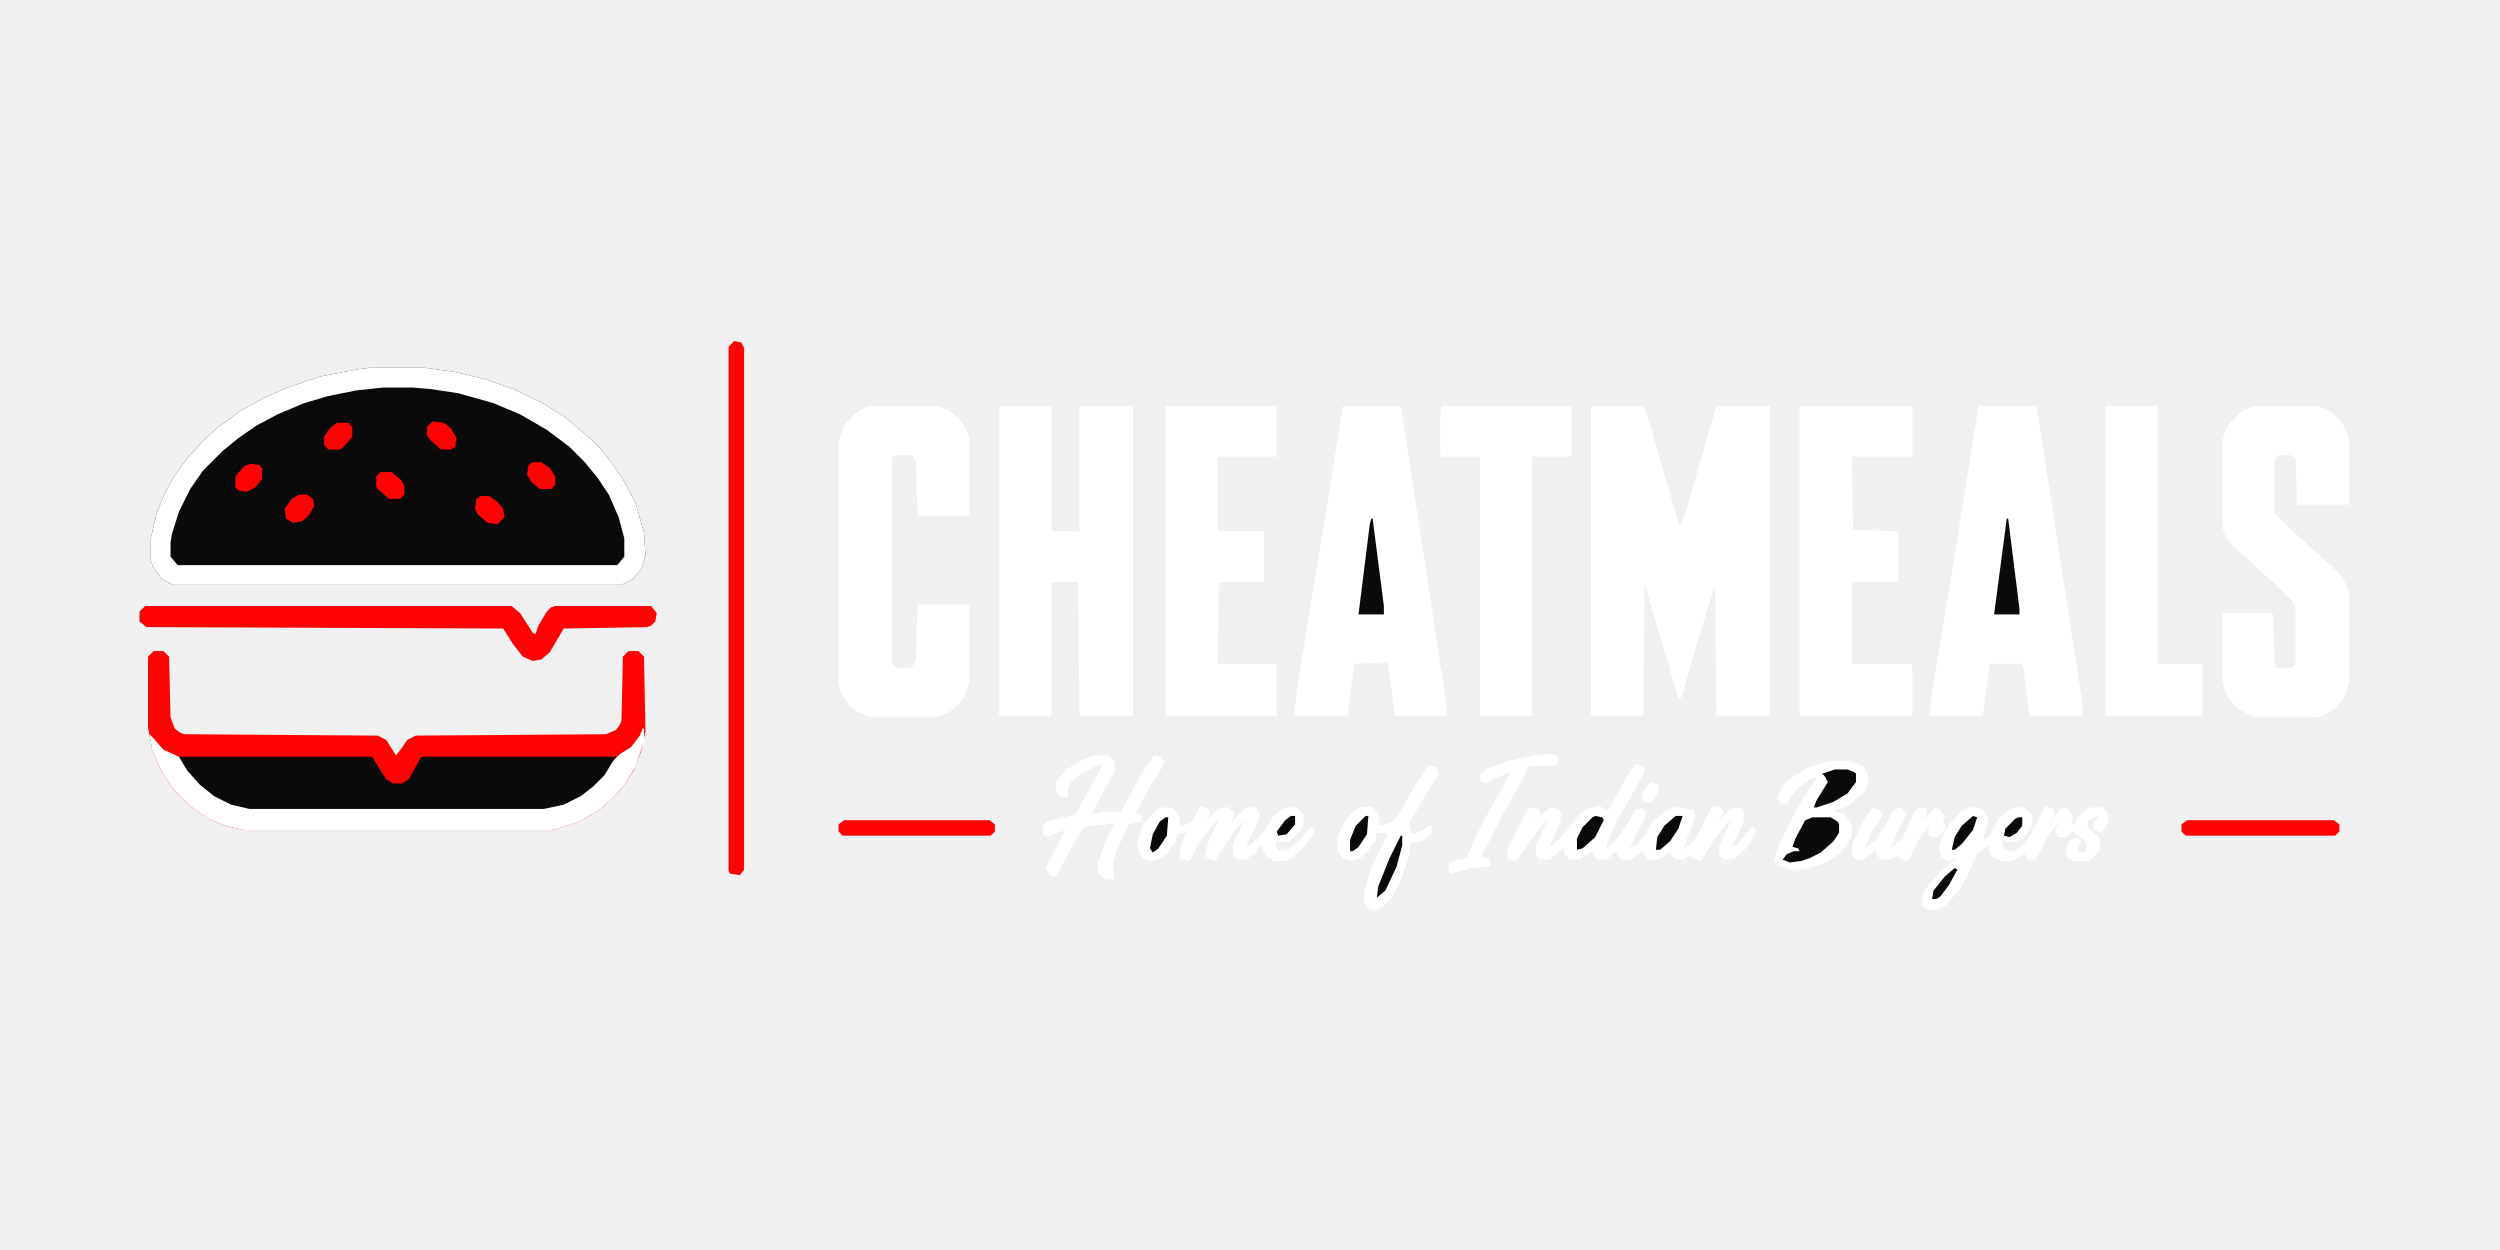
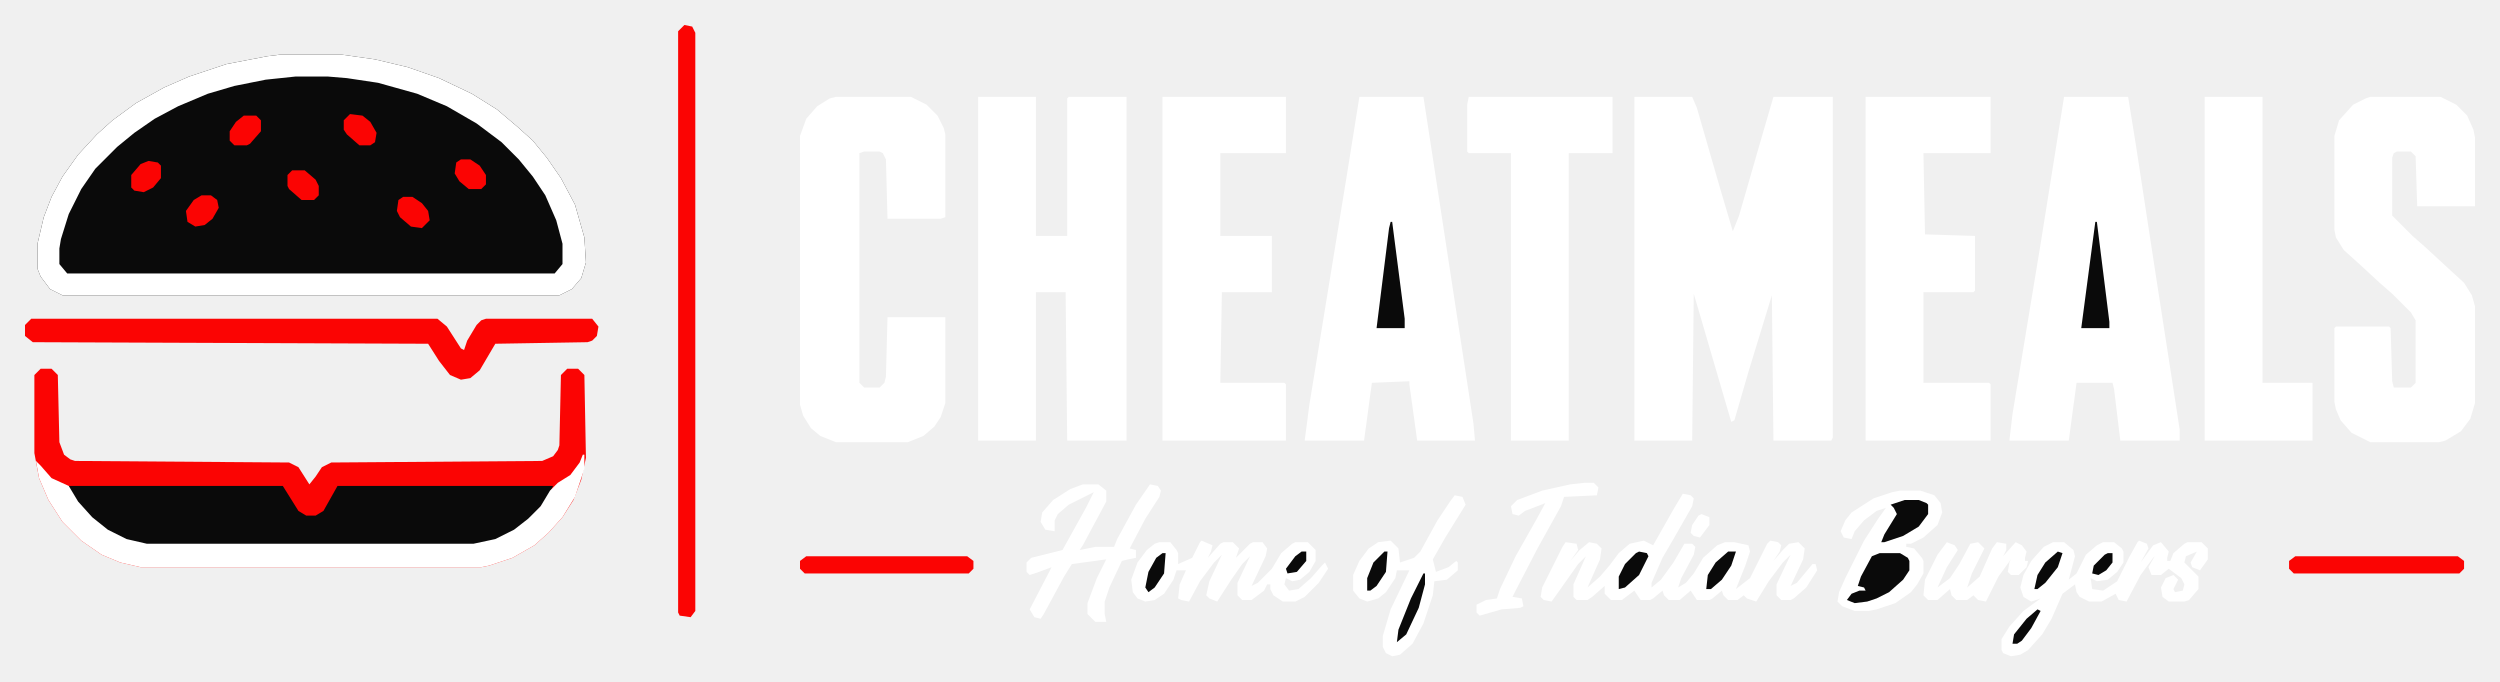
- <svg xmlns="http://www.w3.org/2000/svg" version="1.1" viewBox="0 0 1774 887">
+ <svg xmlns="http://www.w3.org/2000/svg" version="1.1" viewBox="83 226 1600 436">
  <path transform="translate(262,261)" d="m0 0h40l21 3 21 5 20 7 21 10 16 10 13 11 10 9 9 11 9 13 9 17 6 21 1 16-3 10-6 7-8 4h-318l-8-4-6-8-2-5v-16l4-17 5-13 7-13 10-14 12-13 10-9 15-11 18-10 16-7 24-8 26-5z" fill="#0A0A0A" />
  <path transform="translate(1129,288)" d="m0 0h37l3 7 15 52 8 27 4-10 15-52 7-24h38v218l-1 2h-37l-1-93-15 49-9 31-2 1-12-41-7-24-5-17-1 94h-37z" fill="#FFFFFF" />
  <path transform="translate(109,462)" d="m0 0h7l4 4 1 43 3 8 4 3 3 1 137 1 6 3 7 11 4-5 4-6 6-3 135-1 7-3 3-4 1-3 1-45 4-4h7l4 4 1 53-3 14-5 13-7 11-9 10-9 8-14 8-15 5-5 1h-218l-13-3-12-5-13-9-12-12-9-14-6-14-3-16v-50z" fill="#FB0403" />
  <path transform="translate(709,288)" d="m0 0h37v89h20v-88l1-1h37v220h-38l-1-95h-19v95h-37z" fill="#FFFFFF" />
  <path transform="translate(1404,288)" d="m0 0h41l5 31 13 85 11 71 4 26v7h-38l-4-33-1-4h-23l-5 37h-38l2-17 18-109z" fill="#FFFFFF" />
  <path transform="translate(953,288)" d="m0 0h41l6 39 11 72 15 98 1 11h-37l-5-36v-2l-24 1-5 37h-38l3-23 24-147z" fill="#FFFFFF" />
  <path transform="translate(618,288)" d="m0 0h48l10 5 7 7 4 8 1 4v53l-3 1h-34l-1-38-2-4-2-1h-10l-3 1v147l3 3h10l3-3 1-4 1-38h37v55l-3 9-4 6-7 6-10 4h-46l-10-4-6-5-5-8-2-7v-172l4-11 7-8 8-5z" fill="#FFFFFF" />
  <path transform="translate(1600,288)" d="m0 0h45l10 5 7 7 4 9 1 5v44h-37l-1-32-3-3h-9l-2 1-1 3v37l13 13 8 7 13 12 12 11 5 8 2 7v62l-3 10-6 8-10 6-4 1h-44l-12-6-7-8-3-7-1-5v-47l1-1h34l1 1 1 34 1 4h11l3-3v-40l-3-5-12-12-8-7-13-12-10-9-5-8-1-5v-60l3-10 9-10 8-4z" fill="#FFFFFF" />
  <path transform="translate(1277,288)" d="m0 0h80v36h-43l1 52 32 1v35l-1 1h-32v58h42l1 1v36h-80z" fill="#FFFFFF" />
  <path transform="translate(827,288)" d="m0 0h79v36h-42v53h33v36h-32l-1 58h41l1 1v36h-79z" fill="#FFFFFF" />
  <path transform="translate(262,261)" d="m0 0h40l21 3 21 5 20 7 21 10 16 10 13 11 10 9 9 11 9 13 9 17 6 21 1 16-3 10-6 7-8 4h-318l-8-4-6-8-2-5v-16l4-17 5-13 7-13 10-14 12-13 10-9 15-11 18-10 16-7 24-8 26-5zm10 14-19 2-20 4-17 5-19 8-15 8-13 9-11 9-14 14-9 13-8 16-5 16-1 6v10l5 6h312l5-6v-13l-4-15-7-16-8-12-9-11-11-11-16-12-19-11-19-8-25-7-20-3-12-1z" fill="#FFFFFF" />
  <path transform="translate(1023,288)" d="m0 0h92v36h-28v184h-37v-184h-27l-1-1v-30z" fill="#FFFFFF" />
  <path transform="translate(127,537)" d="m0 0h137l10 16 5 3h6l5-3 9-16h138l-5 10-9 10-8 7-10 6-12 4-7 1h-209l-13-3-15-8-12-11-7-9-3-5z" fill="#0A0A0A" />
  <path transform="translate(1494,288)" d="m0 0h37v183h32v37h-69z" fill="#FFFFFF" />
  <path transform="translate(103,430)" d="m0 0h260l6 5 9 14 2 1 2-6 6-10 3-3 3-1h68l4 5-1 6-3 3-3 1-59 1-10 17-6 5-6 1-7-3-7-9-7-11-253-1-5-4v-7z" fill="#FB0403" />
  <path transform="translate(456,517)" d="m0 0h1v9l-6 18-8 13-9 10-9 8-14 8-15 5-5 1h-218l-13-3-12-5-13-9-12-12-9-14-6-14-2-11 3 3 7 8 11 5 6 10 9 10 10 8 12 6 13 3h209l14-3 12-6 9-7 8-8 6-10 5-5 8-5 6-8z" fill="#FFFFFF" />
  <path transform="translate(1160,542)" d="m0 0 5 1 2 2-1 5-12 21-7 12-7 16v3l6-5 8-11 7-12h5l2 2-1 5-8 15-2 6 5-3 5-6 6-10 9-8 5-2h6l9 2 1 4-3 9-6 15 9-7 11-22 2-2 5 1 2 2-1 4-4 6 6-7 4-4 6-1 4 4-1 7-8 17 4-2 10-12h2l1 4-7 11-8 7-2 1h-6l-3-3v-7l9-19-5 5-9 12-8 13-6-2-2-2-4 3h-6l-3-3-1-3-6 5-2 1h-8l-4-6-7 6h-7l-3-3-1-3-6 5-2 1h-6l-4-6-8 6h-7l-4-4v-5l-8 7-3 2h-7l-2-2v-8l8-18-5 5-12 17-5 7-5-1-2-2 1-6 13-26 2-3 7 1 1 4-5 7 6-7 6-5 5 1 3 3-1 7-8 18 8-7 6-7 6-8 7-6 9-2 6 3 13-23z" fill="#FFFFFF" />
  <path transform="translate(521,242)" d="m0 0 5 1 2 4v370l-3 4-7-1-1-2v-372z" fill="#FB0403" />
  <path transform="translate(1452,572)" d="m0 0 5 2 1 3-5 9 8-11 5-2 5 6-1 4v2h2l2-5 7-6 2-1h9l4 4v7l-5 7-5-2-1-3 4-7-7 3-1 4 9 9v8l-6 7-3 1h-10l-4-3-1-6 3-6 5-2 3 3-3 6 1 2 5-1 1-4-2-4-8-6-5 4h-6l-2-5 4-7-1 1-8 11-9 17-5-1-2-4-9 5h-8l-6-3-2-3-1-5-8 6-7 16-6 10-9 10-5 3-6 1-5-2-1-2v-7l5-8 9-10 11-8-6 2-5-3-2-6 2-8 5-9 8-9 6-3h7l6 5 1 4-4 15 5-4 6-12 7-6 4-2h7l5 4 1 2v7l-4 6-6 5-7 1-4-2 1 7 7 1 9-6 8-16 5-9z" fill="#FFFFFF" />
  <path transform="translate(1299,540)" d="m0 0h13l9 3 4 5 1 6-3 8-9 8-8 4h-3v2l5 1 5 6 1 2v8l-4 7-4 5-10 7-12 4-5 1h-9l-8-3-3-3 1-6 4-9 12-24 9-14 5-7-6 2-8 6-6 7-2 5-5-1-2-4 3-7 4-5 14-9 12-4z" fill="#FFFFFF" />
  <path transform="translate(852,572)" d="m0 0 7 3-1 4-2 4 8-9 2-1h6l4 4-2 6 9-9 2-1h6l3 4-1 5-9 19 4-2 9-9 6-10 7-6 2-1h8l5 5v7l-4 7-6 5-5 1-4-2-1 4 3 4 6-1 8-7 7-8 2-2 2 4-6 9-9 9-6 3h-8l-6-4-2-4v-3h-2l-2 4-8 6h-6l-3-3v-8l8-17-5 5-7 10-9 14-5-2-2-2 2-9 8-17-5 5-9 12-7 13-5-1-2-1 1-9 4-9h-6l-2 6-6 9-6 4-6 1-5-2-3-4-1-8 4-11 6-8 5-4 3-1h7l4 5 1 2v7l9-4 5-10z" fill="#FFFFFF" />
  <path transform="translate(1014,543)" d="m0 0 5 1 2 5-13 21-8 14 2 8 8-3 5-4 1 1v5l-7 6-8 1-1 9-6 18-7 13-8 7-5 1-4-2-2-4v-7l5-17 12-25h-3-5l-1 5-6 9-5 4-7 2-5-2-4-5v-10l4-9 6-8 6-4 8-1 5 5 1 9 9-3 4-4 11-20 8-12z" fill="#FFFFFF" />
  <path transform="translate(776,536)" d="m0 0h10l5 4v7l-15 28-2 3 10-2h12l2-5 12-22 9-13 5 1 2 3-1 4-9 14-10 19 4 1v5l-5 1-4 1-8 17-3 9v8l1 5h-7l-5-5v-7l6-16 6-12-22 3-5 8-13 24-2 3-4-1-3-5 13-25 1-2-8 3-6 2-2-2v-6l3-3 20-5 15-27 5-10-16 8-7 6-2 4v7l-6-1-3-5 1-6 7-8 11-7z" fill="#FFFFFF" />
  <path transform="translate(1329,573)" d="m0 0 5 2 2 3-7 11-6 13 8-6 6-9 7-13 5-1 4 4-8 16-3 9 8-7 8-18 3-4 6 1v4l-2 4 8-9 4 2 3 4-1 4v2h2l-1 4-5 5h-5l-2-2 1-6 1-2-8 11-8 16-5-1-3-3-4 3h-7l-3-3-1-4-8 7h-6l-3-3 1-10 8-16z" fill="#FFFFFF" />
  <path transform="translate(1097,535)" d="m0 0h6l3 3-1 5-21 1-2 6-15 27-14 27-2 4 6 1 1 5-2 1-12 1-14 4-2-2v-5l6-3 7-1 2-6 10-21 13-23 6-11-13 5-4 3-4-1-1-5 4-4 16-6 18-4z" fill="#FFFFFF" />
  <path transform="translate(1552,582)" d="m0 0h104l4 3v5l-3 3h-106l-3-3v-5z" fill="#FB0403" />
  <path transform="translate(599,582)" d="m0 0h103l4 3v5l-3 3h-105l-3-3v-5z" fill="#FB0403" />
  <path transform="translate(1286,580)" d="m0 0h13l5 3 1 2v6l-4 6-9 8-8 4-6 2-8 1-5-2 3-4 5-2h4l-1-2-4-1 2-6 7-13z" fill="#0A0A0A" />
  <path transform="translate(973,368)" d="m0 0h1l8 62v6h-18l8-64z" fill="#0A0A0A" />
  <path transform="translate(1424,368)" d="m0 0h1l8 64v4h-18z" fill="#0A0A0A" />
  <path transform="translate(1302,546)" d="m0 0h9l5 2 1 1v6l-6 8-10 6-12 4h-2l2-5 8-13-2-4-2-2z" fill="#0A0A0A" />
  <path transform="translate(307,299)" d="m0 0 8 1 5 4 4 7-1 6-3 2h-7l-8-7-2-3v-6z" fill="#FB0403" />
  <path transform="translate(341,352)" d="m0 0h6l6 4 4 5 1 6-5 5-7-1-7-6-2-4 1-7z" fill="#FB0403" />
  <path transform="translate(212,351)" d="m0 0h6l4 3 1 5-4 7-5 4-6 1-5-3-1-7 5-7z" fill="#FB0403" />
  <path transform="translate(270,335)" d="m0 0h8l7 6 2 4v6l-3 3h-8l-8-7-1-2v-7z" fill="#FB0403" />
  <path transform="translate(239,300)" d="m0 0h8l3 3v7l-7 8-2 1h-8l-3-3v-6l4-6z" fill="#FB0403" />
  <path transform="translate(378,328)" d="m0 0h6l6 4 4 6v6l-3 3h-8l-6-5-3-5 1-7z" fill="#FB0403" />
  <path transform="translate(178,329)" d="m0 0 6 1 2 2v8l-5 6-6 3-6-1-2-2v-8l6-7z" fill="#FB0403" />
  <path transform="translate(1132,579)" d="m0 0 5 1 1 2-6 12-9 8-4 1v-8l4-8 7-7z" fill="#0A0A0A" />
  <path transform="translate(994,593)" d="m0 0h1v7l-4 15-8 17-6 5 1-8 8-20z" fill="#0A0A0A" />
  <path transform="translate(1189,579)" d="m0 0h5l-3 9-6 9-7 6h-3l1-9 5-8z" fill="#0A0A0A" />
  <path transform="translate(969,579)" d="m0 0h2l-1 13-6 9-4 3h-2v-8l4-10 5-5z" fill="#0A0A0A" />
  <path transform="translate(827,580)" d="m0 0h2l-1 13-6 9-4 3-2-3 2-10 5-9z" fill="#0A0A0A" />
  <path transform="translate(1400,579)" d="m0 0 3 1-3 9-8 10-5 4h-2l2-9 5-8z" fill="#0A0A0A" />
  <path transform="translate(1387,616)" d="m0 0 2 1-6 11-6 8-3 2h-3l1-6 8-10z" fill="#0A0A0A" />
  <path transform="translate(1172,555)" d="m0 0 5 2v5l-6 8-4-1-2-2 1-5 4-6z" fill="#FFFFFF" />
  <path transform="translate(916,579)" d="m0 0h3v6l-6 7-6 1-1-3 6-8z" fill="#0A0A0A" />
  <path transform="translate(1432,580)" d="m0 0h3v6l-4 5-5 3-4-1 1-5 7-7z" fill="#0A0A0A" />
</svg>
